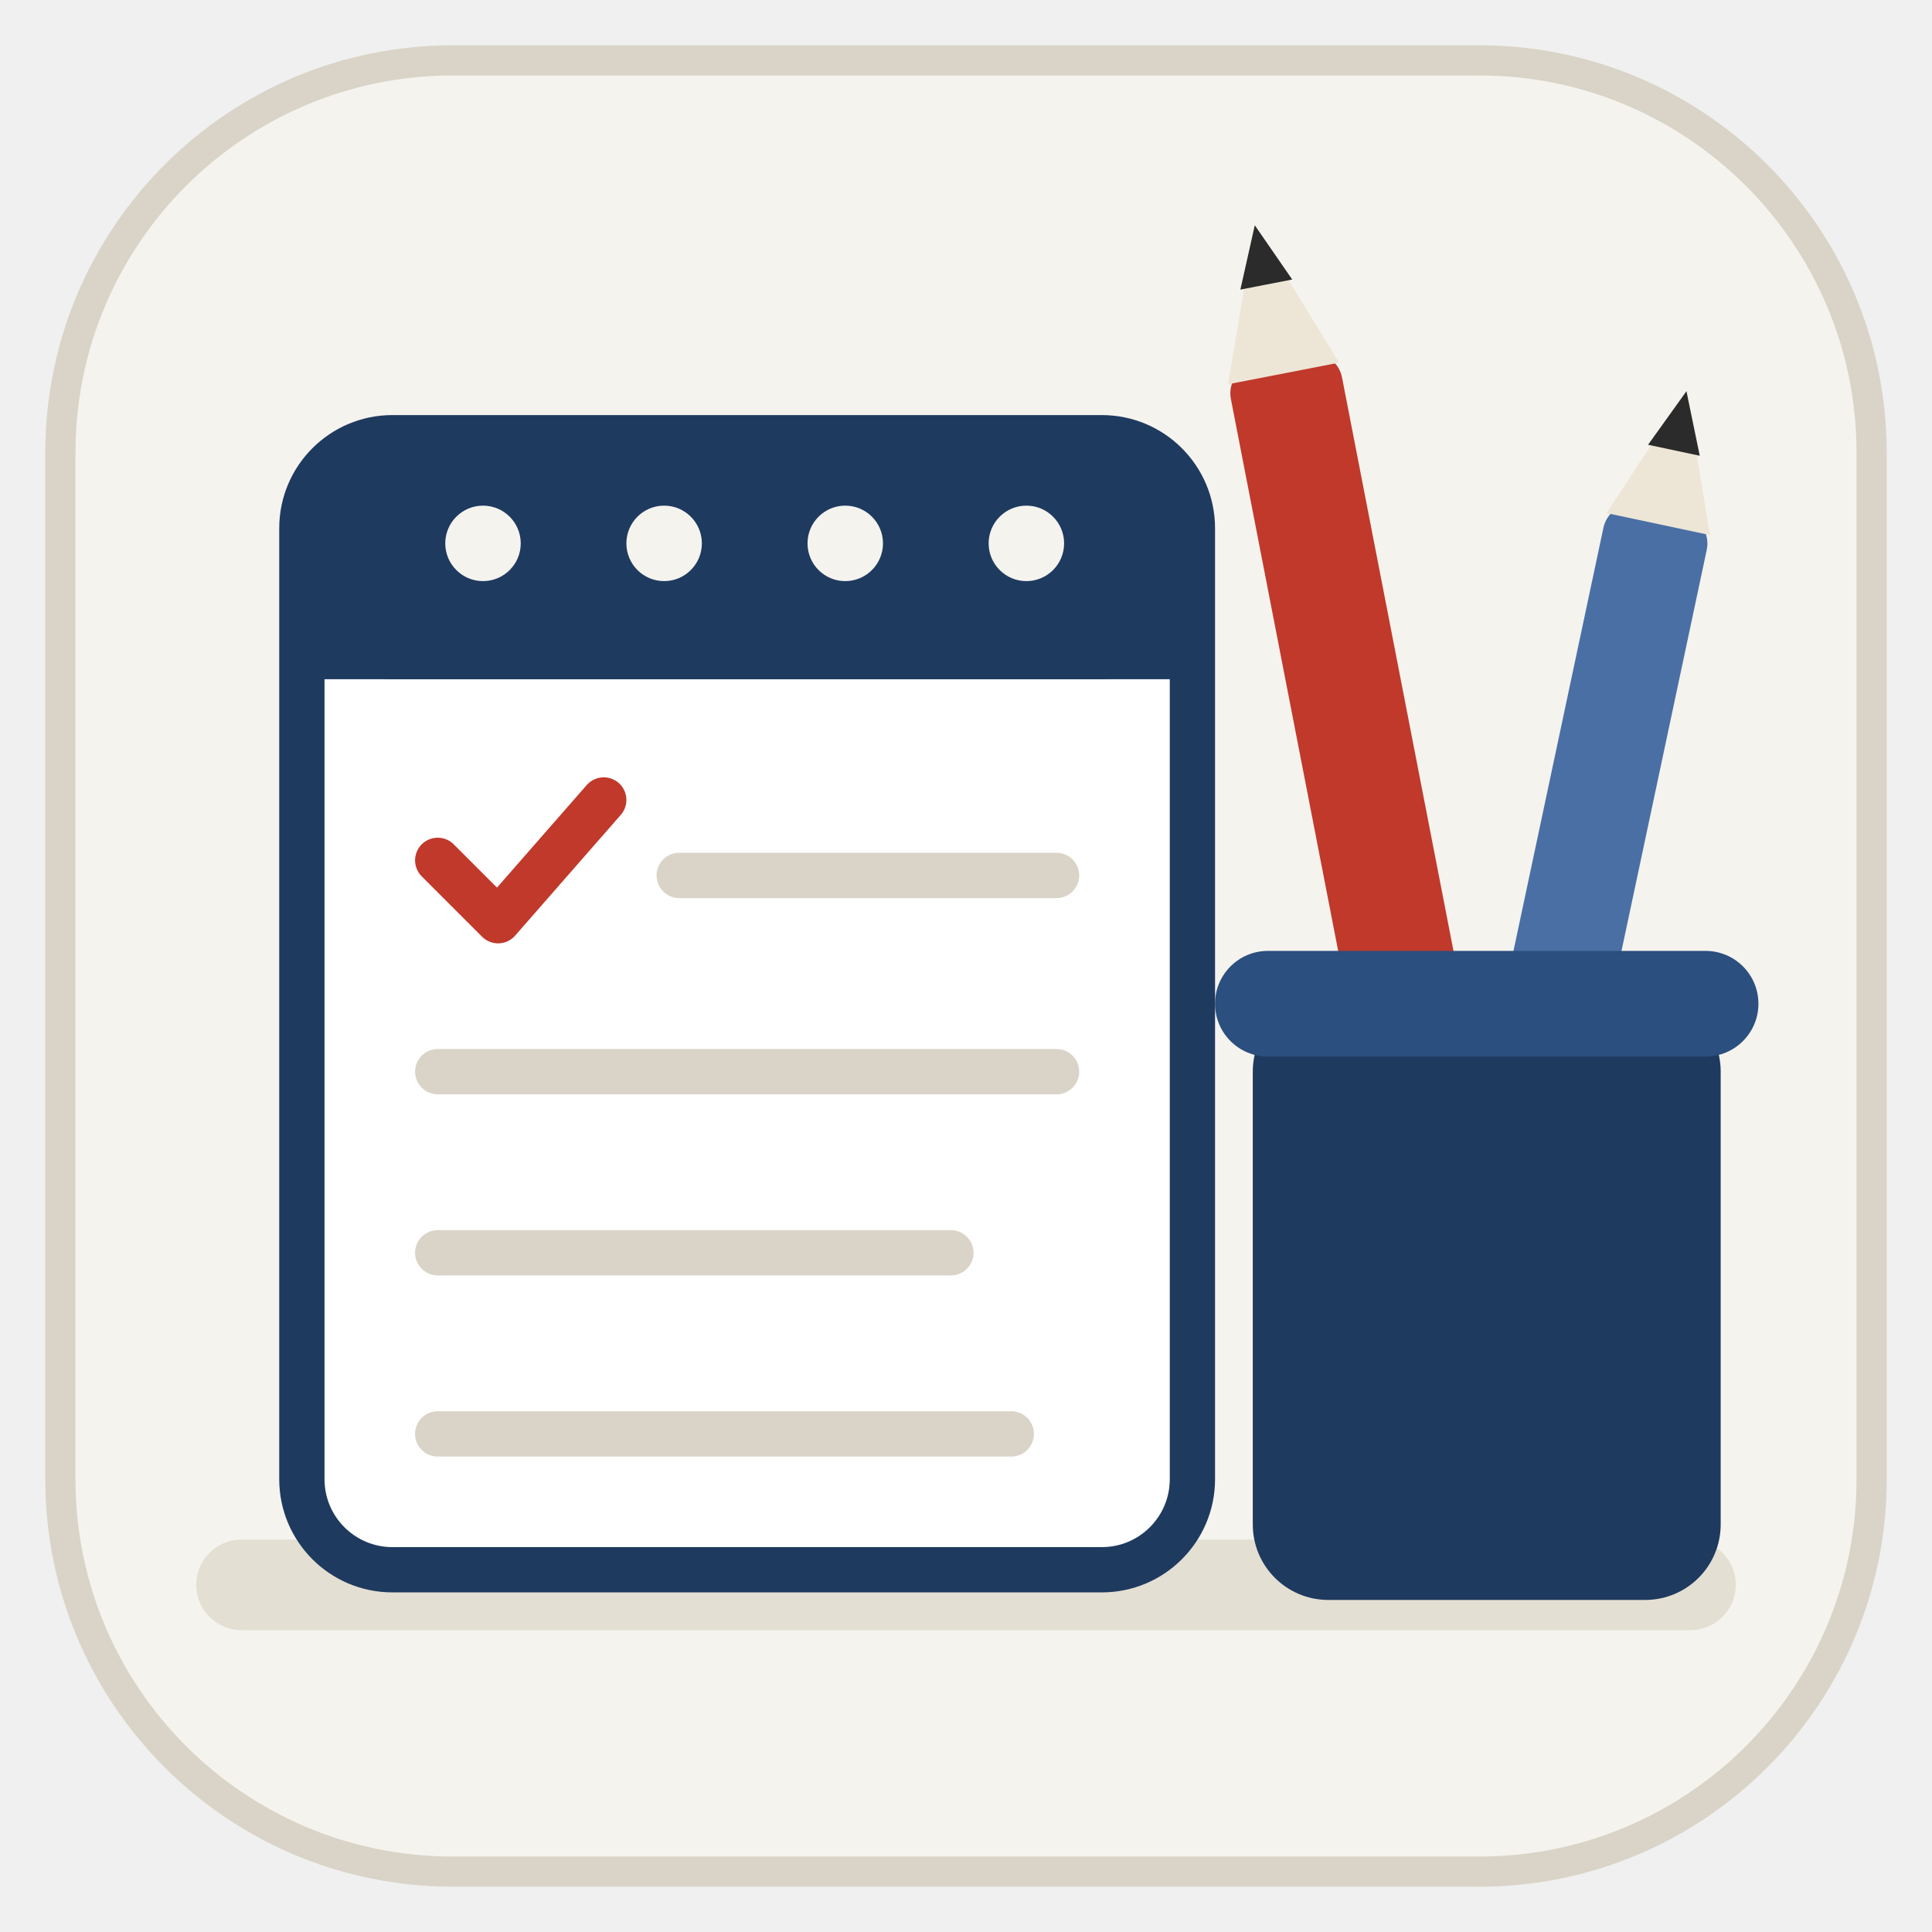
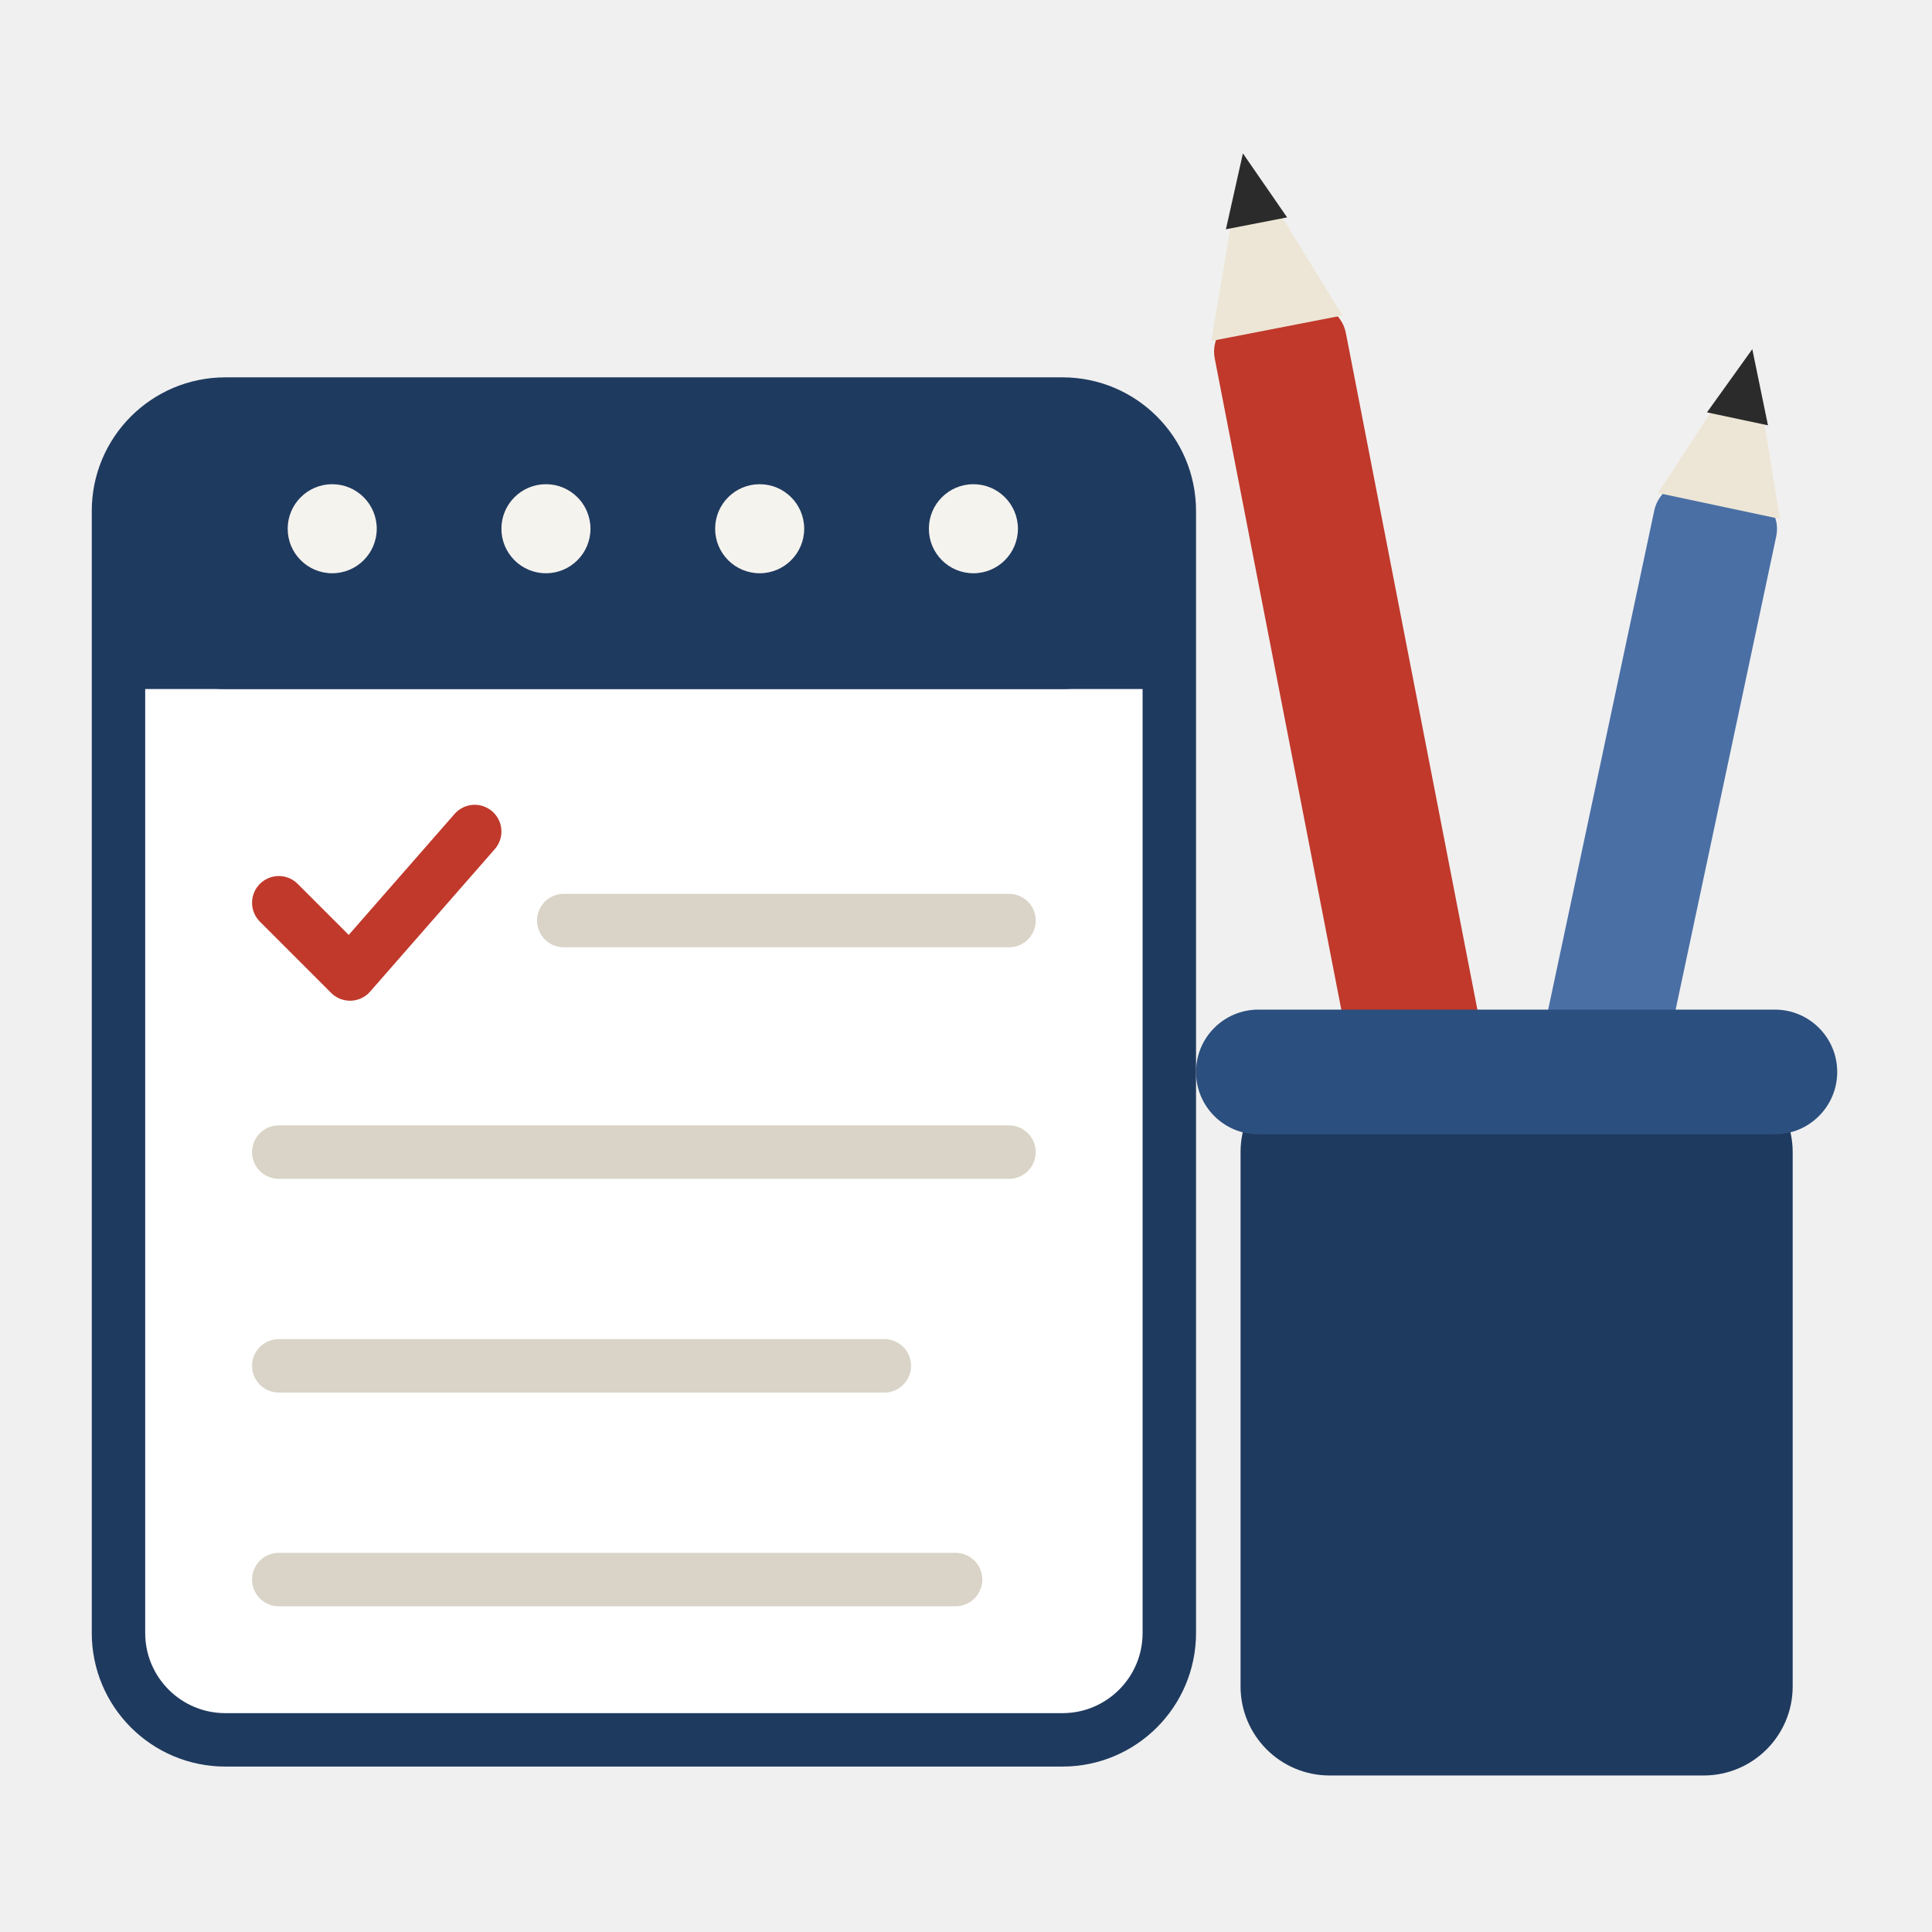
<svg xmlns="http://www.w3.org/2000/svg" width="256" height="256" viewBox="0 0 256 256">
-   <rect x="8" y="8" width="240" height="240" rx="52" fill="#F5F3EE" stroke="#D9D4C7" stroke-width="4" />
-   <rect x="26" y="204" width="204" height="12" rx="6" fill="#E4DFD3" />
-   <g transform="rotate(-11 186 134)">
-     <rect x="179" y="46" width="15" height="92" rx="4" fill="#C0392B" />
-     <polygon points="179,48 194,48 186.5,28" fill="#EDE6D6" />
-     <polygon points="183,36 190,36 186.5,28" fill="#2B2B2B" />
-   </g>
-   <g transform="rotate(12 206 134)">
-     <rect x="199" y="66" width="14" height="72" rx="4" fill="#4A6FA5" />
-     <polygon points="199,68 213,68 206,50" fill="#EDE6D6" />
-     <polygon points="202.5,58 209.5,58 206,50" fill="#2B2B2B" />
-   </g>
-   <rect x="166" y="132" width="62" height="80" rx="10" fill="#1F3A5F" />
-   <rect x="161" y="126" width="72" height="14" rx="7" fill="#2B4F7E" />
-   <rect x="40" y="58" width="118" height="150" rx="12" fill="#FFFFFF" stroke="#1F3A5F" stroke-width="6" />
-   <rect x="40" y="58" width="118" height="32" rx="12" fill="#1F3A5F" />
-   <rect x="40" y="76" width="118" height="14" fill="#1F3A5F" />
-   <circle cx="64" cy="72" r="5" fill="#F5F3EE" />
-   <circle cx="88" cy="72" r="5" fill="#F5F3EE" />
-   <circle cx="112" cy="72" r="5" fill="#F5F3EE" />
-   <circle cx="136" cy="72" r="5" fill="#F5F3EE" />
-   <path d="M58 114 l8 8 l14 -16" fill="none" stroke="#C0392B" stroke-width="6" stroke-linecap="round" stroke-linejoin="round" />
-   <g stroke="#D9D4C7" stroke-width="6" stroke-linecap="round">
-     <line x1="90" y1="116" x2="140" y2="116" />
-     <line x1="58" y1="142" x2="140" y2="142" />
-     <line x1="58" y1="166" x2="126" y2="166" />
-     <line x1="58" y1="190" x2="134" y2="190" />
+   <g transform="translate(-31.5 -14.9) scale(1.18)">
+     <g transform="rotate(-11 186 134)">
+       <rect x="179" y="46" width="15" height="92" rx="4" fill="#C0392B" />
+       <polygon points="179,48 194,48 186.5,28" fill="#EDE6D6" />
+       <polygon points="183,36 190,36 186.5,28" fill="#2B2B2B" />
+     </g>
+     <g transform="rotate(12 206 134)">
+       <rect x="199" y="66" width="14" height="72" rx="4" fill="#4A6FA5" />
+       <polygon points="199,68 213,68 206,50" fill="#EDE6D6" />
+       <polygon points="202.5,58 209.5,58 206,50" fill="#2B2B2B" />
+     </g>
+     <rect x="166" y="132" width="62" height="80" rx="10" fill="#1F3A5F" />
+     <rect x="161" y="126" width="72" height="14" rx="7" fill="#2B4F7E" />
+     <rect x="40" y="58" width="118" height="150" rx="12" fill="#FFFFFF" stroke="#1F3A5F" stroke-width="6" />
+     <rect x="40" y="58" width="118" height="32" rx="12" fill="#1F3A5F" />
+     <rect x="40" y="76" width="118" height="14" fill="#1F3A5F" />
+     <circle cx="64" cy="72" r="5" fill="#F5F3EE" />
+     <circle cx="88" cy="72" r="5" fill="#F5F3EE" />
+     <circle cx="112" cy="72" r="5" fill="#F5F3EE" />
+     <circle cx="136" cy="72" r="5" fill="#F5F3EE" />
+     <path d="M58 114 l8 8 l14 -16" fill="none" stroke="#C0392B" stroke-width="6" stroke-linecap="round" stroke-linejoin="round" />
+     <g stroke="#D9D4C7" stroke-width="6" stroke-linecap="round">
+       <line x1="90" y1="116" x2="140" y2="116" />
+       <line x1="58" y1="142" x2="140" y2="142" />
+       <line x1="58" y1="166" x2="126" y2="166" />
+       <line x1="58" y1="190" x2="134" y2="190" />
+     </g>
  </g>
</svg>
